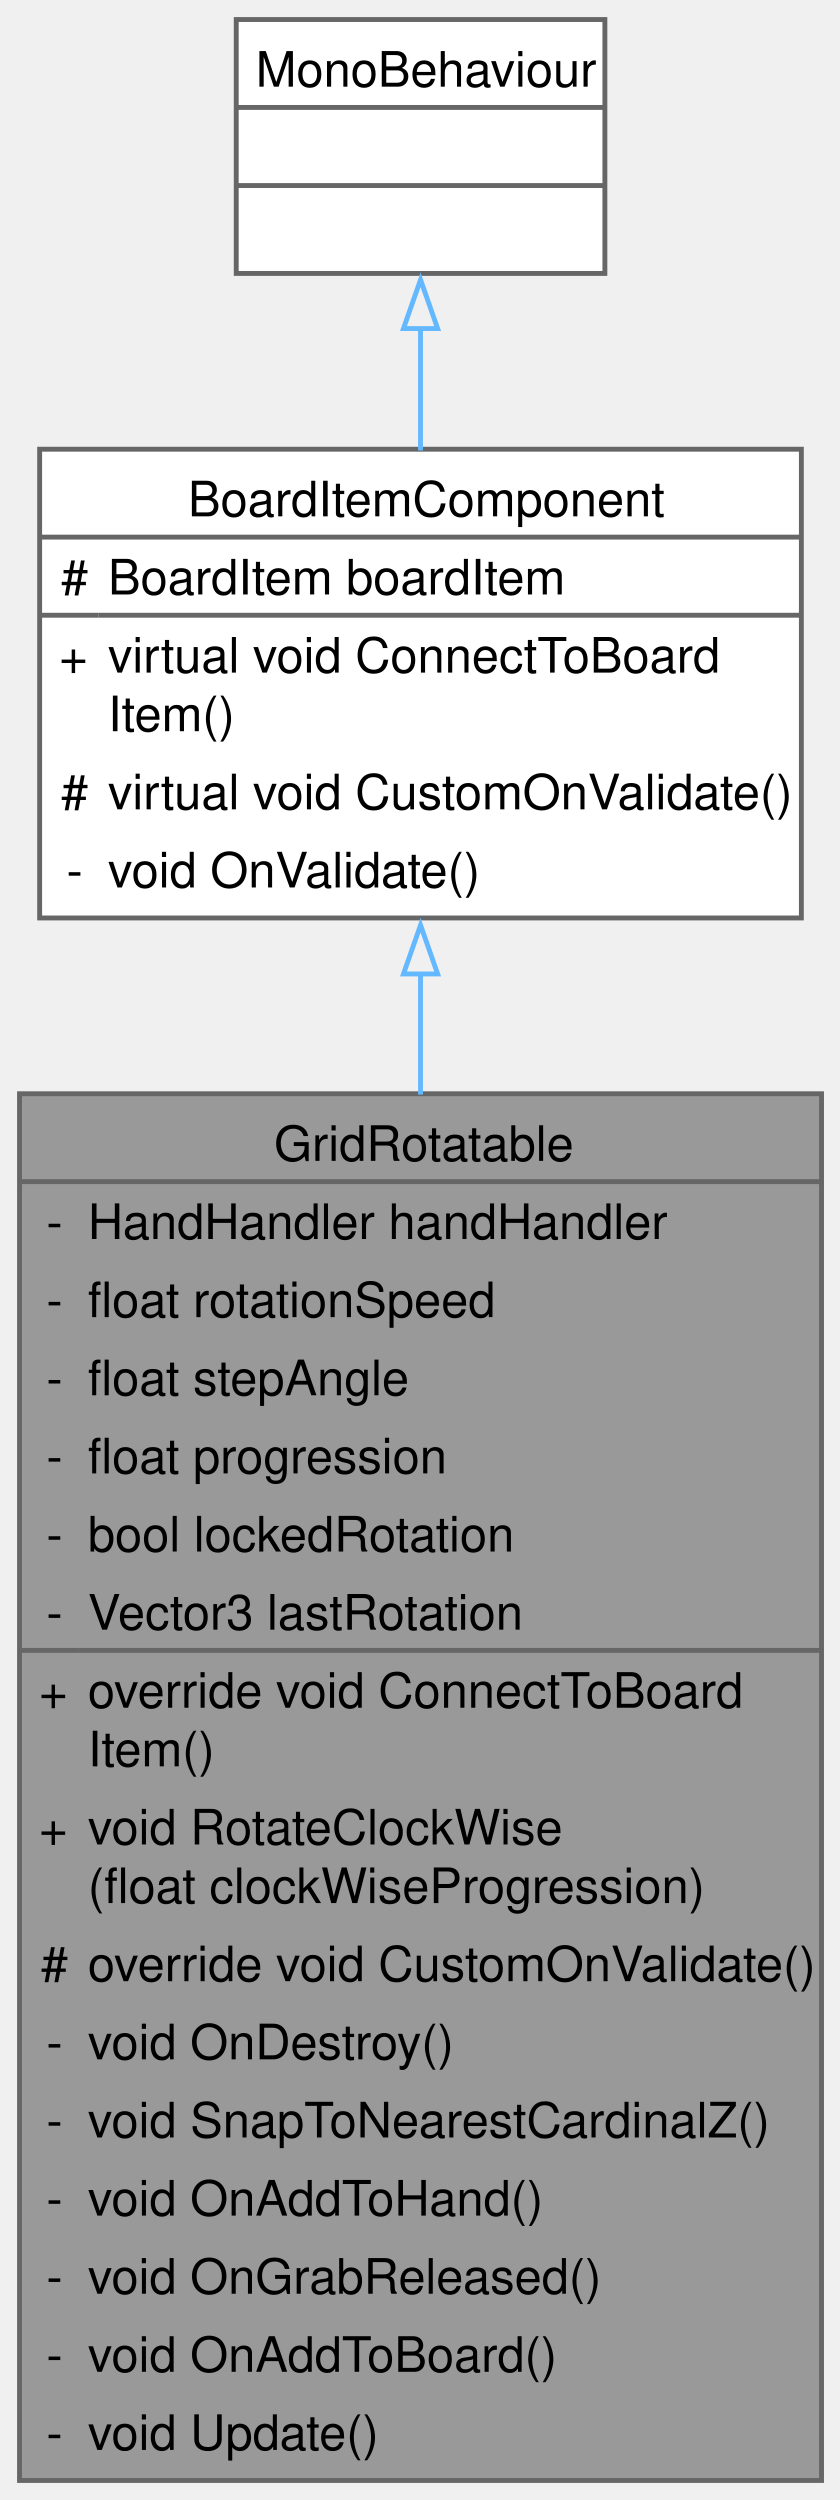
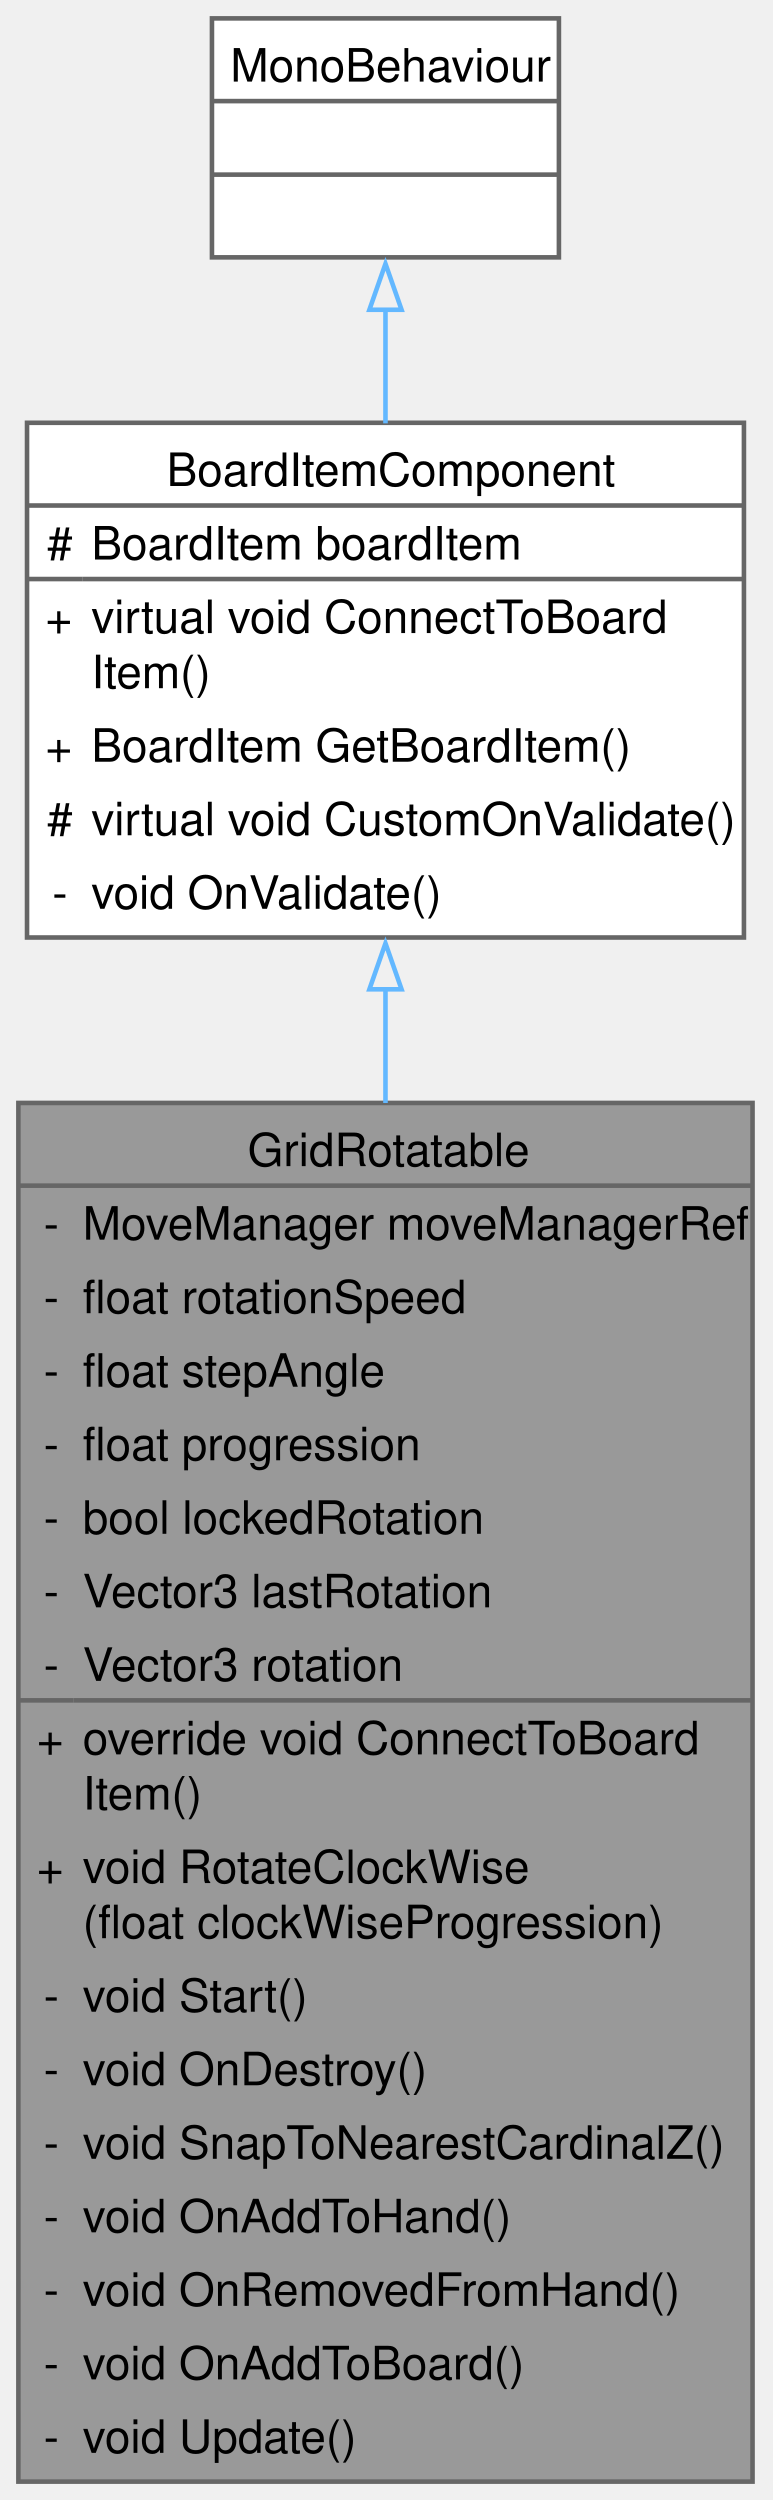
- <svg xmlns="http://www.w3.org/2000/svg" xmlns:xlink="http://www.w3.org/1999/xlink" width="172pt" height="512pt" viewBox="0.00 0.00 172.00 512.00">
-   <g id="graph0" class="graph" transform="scale(1 1) rotate(0) translate(4 508)">
+ <svg xmlns="http://www.w3.org/2000/svg" xmlns:xlink="http://www.w3.org/1999/xlink" width="168pt" height="544pt" viewBox="0.00 0.00 168.00 544.00">
+   <g id="graph0" class="graph" transform="scale(1 1) rotate(0) translate(4 540)">
    <g id="Node000001" class="node">
      <g id="a_Node000001">
        <a xlink:title="Handles board item rotation, uses a player move.">
-           <polygon fill="#999999" stroke="none" points="164.25,-284 0,-284 0,0 164.25,0 164.25,-284" />
-           <text xml:space="preserve" text-anchor="start" x="52.12" y="-270.25" font-family="Helvetica,sans-Serif" font-size="10.00">GridRotatable</text>
+           <polygon fill="#999999" stroke="none" points="159.75,-300 0,-300 0,0 159.75,0 159.75,-300" />
+           <text xml:space="preserve" text-anchor="start" x="49.88" y="-286.25" font-family="Helvetica,sans-Serif" font-size="10.00">GridRotatable</text>
+           <text xml:space="preserve" text-anchor="start" x="5.5" y="-270.25" font-family="Helvetica,sans-Serif" font-size="10.00">-</text>
+           <text xml:space="preserve" text-anchor="start" x="14" y="-270.25" font-family="Helvetica,sans-Serif" font-size="10.00">MoveManager moveManagerRef</text>
          <text xml:space="preserve" text-anchor="start" x="5.5" y="-254.25" font-family="Helvetica,sans-Serif" font-size="10.00">-</text>
-           <text xml:space="preserve" text-anchor="start" x="14" y="-254.25" font-family="Helvetica,sans-Serif" font-size="10.00">HandHandler handHandler</text>
+           <text xml:space="preserve" text-anchor="start" x="14" y="-254.25" font-family="Helvetica,sans-Serif" font-size="10.00">float rotationSpeed</text>
          <text xml:space="preserve" text-anchor="start" x="5.5" y="-238.25" font-family="Helvetica,sans-Serif" font-size="10.00">-</text>
-           <text xml:space="preserve" text-anchor="start" x="14" y="-238.25" font-family="Helvetica,sans-Serif" font-size="10.00">float rotationSpeed</text>
+           <text xml:space="preserve" text-anchor="start" x="14" y="-238.25" font-family="Helvetica,sans-Serif" font-size="10.00">float stepAngle</text>
          <text xml:space="preserve" text-anchor="start" x="5.5" y="-222.25" font-family="Helvetica,sans-Serif" font-size="10.00">-</text>
-           <text xml:space="preserve" text-anchor="start" x="14" y="-222.25" font-family="Helvetica,sans-Serif" font-size="10.00">float stepAngle</text>
+           <text xml:space="preserve" text-anchor="start" x="14" y="-222.25" font-family="Helvetica,sans-Serif" font-size="10.00">float progression</text>
          <text xml:space="preserve" text-anchor="start" x="5.5" y="-206.25" font-family="Helvetica,sans-Serif" font-size="10.00">-</text>
-           <text xml:space="preserve" text-anchor="start" x="14" y="-206.25" font-family="Helvetica,sans-Serif" font-size="10.00">float progression</text>
+           <text xml:space="preserve" text-anchor="start" x="14" y="-206.25" font-family="Helvetica,sans-Serif" font-size="10.00">bool lockedRotation</text>
          <text xml:space="preserve" text-anchor="start" x="5.5" y="-190.25" font-family="Helvetica,sans-Serif" font-size="10.00">-</text>
-           <text xml:space="preserve" text-anchor="start" x="14" y="-190.25" font-family="Helvetica,sans-Serif" font-size="10.00">bool lockedRotation</text>
+           <text xml:space="preserve" text-anchor="start" x="14" y="-190.25" font-family="Helvetica,sans-Serif" font-size="10.00">Vector3 lastRotation</text>
          <text xml:space="preserve" text-anchor="start" x="5.5" y="-174.25" font-family="Helvetica,sans-Serif" font-size="10.00">-</text>
-           <text xml:space="preserve" text-anchor="start" x="14" y="-174.25" font-family="Helvetica,sans-Serif" font-size="10.00">Vector3 lastRotation</text>
+           <text xml:space="preserve" text-anchor="start" x="14" y="-174.25" font-family="Helvetica,sans-Serif" font-size="10.00">Vector3 rotation</text>
          <text xml:space="preserve" text-anchor="start" x="4" y="-158.25" font-family="Helvetica,sans-Serif" font-size="10.00">+</text>
          <text xml:space="preserve" text-anchor="start" x="14" y="-158.25" font-family="Helvetica,sans-Serif" font-size="10.00">override void ConnectToBoard</text>
          <text xml:space="preserve" text-anchor="start" x="14" y="-146.25" font-family="Helvetica,sans-Serif" font-size="10.00">Item()</text>
          <text xml:space="preserve" text-anchor="start" x="4" y="-130.25" font-family="Helvetica,sans-Serif" font-size="10.00">+</text>
          <text xml:space="preserve" text-anchor="start" x="14" y="-130.25" font-family="Helvetica,sans-Serif" font-size="10.00">void RotateClockWise</text>
          <text xml:space="preserve" text-anchor="start" x="14" y="-118.25" font-family="Helvetica,sans-Serif" font-size="10.00">(float clockWiseProgression)</text>
-           <text xml:space="preserve" text-anchor="start" x="4.38" y="-102.25" font-family="Helvetica,sans-Serif" font-size="10.00">#</text>
-           <text xml:space="preserve" text-anchor="start" x="14" y="-102.25" font-family="Helvetica,sans-Serif" font-size="10.00">override void CustomOnValidate()</text>
+           <text xml:space="preserve" text-anchor="start" x="5.5" y="-102.25" font-family="Helvetica,sans-Serif" font-size="10.00">-</text>
+           <text xml:space="preserve" text-anchor="start" x="14" y="-102.25" font-family="Helvetica,sans-Serif" font-size="10.00">void Start()</text>
          <text xml:space="preserve" text-anchor="start" x="5.5" y="-86.25" font-family="Helvetica,sans-Serif" font-size="10.00">-</text>
          <text xml:space="preserve" text-anchor="start" x="14" y="-86.25" font-family="Helvetica,sans-Serif" font-size="10.00">void OnDestroy()</text>
          <text xml:space="preserve" text-anchor="start" x="5.5" y="-70.25" font-family="Helvetica,sans-Serif" font-size="10.00">-</text>
          <text xml:space="preserve" text-anchor="start" x="14" y="-70.25" font-family="Helvetica,sans-Serif" font-size="10.00">void SnapToNearestCardinalZ()</text>
          <text xml:space="preserve" text-anchor="start" x="5.5" y="-54.25" font-family="Helvetica,sans-Serif" font-size="10.00">-</text>
          <text xml:space="preserve" text-anchor="start" x="14" y="-54.25" font-family="Helvetica,sans-Serif" font-size="10.00">void OnAddToHand()</text>
          <text xml:space="preserve" text-anchor="start" x="5.5" y="-38.25" font-family="Helvetica,sans-Serif" font-size="10.00">-</text>
-           <text xml:space="preserve" text-anchor="start" x="14" y="-38.25" font-family="Helvetica,sans-Serif" font-size="10.00">void OnGrabReleased()</text>
+           <text xml:space="preserve" text-anchor="start" x="14" y="-38.25" font-family="Helvetica,sans-Serif" font-size="10.00">void OnRemovedFromHand()</text>
          <text xml:space="preserve" text-anchor="start" x="5.5" y="-22.25" font-family="Helvetica,sans-Serif" font-size="10.00">-</text>
          <text xml:space="preserve" text-anchor="start" x="14" y="-22.25" font-family="Helvetica,sans-Serif" font-size="10.00">void OnAddToBoard()</text>
          <text xml:space="preserve" text-anchor="start" x="5.5" y="-6.25" font-family="Helvetica,sans-Serif" font-size="10.00">-</text>
          <text xml:space="preserve" text-anchor="start" x="14" y="-6.25" font-family="Helvetica,sans-Serif" font-size="10.00">void Update()</text>
-           <polygon fill="#666666" stroke="#666666" points="0,-266 0,-266 164.25,-266 164.25,-266 0,-266" />
+           <polygon fill="#666666" stroke="#666666" points="0,-282 0,-282 159.75,-282 159.75,-282 0,-282" />
          <polygon fill="#666666" stroke="#666666" points="0,-170 0,-170 12,-170 12,-170 0,-170" />
-           <polygon fill="#666666" stroke="#666666" points="12,-170 12,-170 164.25,-170 164.25,-170 12,-170" />
-           <polygon fill="none" stroke="#666666" points="0,0 0,-284 164.25,-284 164.25,0 0,0" />
+           <polygon fill="#666666" stroke="#666666" points="12,-170 12,-170 159.75,-170 159.75,-170 12,-170" />
+           <polygon fill="none" stroke="#666666" points="0,0 0,-300 159.75,-300 159.75,0 0,0" />
        </a>
      </g>
    </g>
    <g id="Node000002" class="node">
      <g id="a_Node000002">
        <a xlink:href="$class_board_item_component.html" xlink:title="A component that's able to hook into the functions of a board item.">
-           <polygon fill="white" stroke="none" points="160.12,-416 4.12,-416 4.12,-320 160.12,-320 160.12,-416" />
-           <text xml:space="preserve" text-anchor="start" x="34.5" y="-402.25" font-family="Helvetica,sans-Serif" font-size="10.00">BoardItemComponent</text>
-           <text xml:space="preserve" text-anchor="start" x="8.5" y="-386.25" font-family="Helvetica,sans-Serif" font-size="10.00">#</text>
-           <text xml:space="preserve" text-anchor="start" x="18.12" y="-386.25" font-family="Helvetica,sans-Serif" font-size="10.00">BoardItem boardItem</text>
-           <text xml:space="preserve" text-anchor="start" x="8.12" y="-370.25" font-family="Helvetica,sans-Serif" font-size="10.00">+</text>
-           <text xml:space="preserve" text-anchor="start" x="18.12" y="-370.25" font-family="Helvetica,sans-Serif" font-size="10.00">virtual void ConnectToBoard</text>
-           <text xml:space="preserve" text-anchor="start" x="18.12" y="-358.25" font-family="Helvetica,sans-Serif" font-size="10.00">Item()</text>
-           <text xml:space="preserve" text-anchor="start" x="8.5" y="-342.25" font-family="Helvetica,sans-Serif" font-size="10.00">#</text>
-           <text xml:space="preserve" text-anchor="start" x="18.12" y="-342.25" font-family="Helvetica,sans-Serif" font-size="10.00">virtual void CustomOnValidate()</text>
-           <text xml:space="preserve" text-anchor="start" x="9.62" y="-326.25" font-family="Helvetica,sans-Serif" font-size="10.00">-</text>
-           <text xml:space="preserve" text-anchor="start" x="18.12" y="-326.25" font-family="Helvetica,sans-Serif" font-size="10.00">void OnValidate()</text>
-           <polygon fill="#666666" stroke="#666666" points="4.12,-398 4.12,-398 160.12,-398 160.12,-398 4.12,-398" />
-           <polygon fill="#666666" stroke="#666666" points="4.12,-382 4.12,-382 16.12,-382 16.12,-382 4.12,-382" />
-           <polygon fill="#666666" stroke="#666666" points="16.12,-382 16.12,-382 160.12,-382 160.12,-382 16.12,-382" />
-           <polygon fill="none" stroke="#666666" points="4.12,-320 4.12,-416 160.12,-416 160.12,-320 4.12,-320" />
+           <polygon fill="white" stroke="none" points="157.88,-448 1.88,-448 1.88,-336 157.88,-336 157.88,-448" />
+           <text xml:space="preserve" text-anchor="start" x="32.25" y="-434.25" font-family="Helvetica,sans-Serif" font-size="10.00">BoardItemComponent</text>
+           <text xml:space="preserve" text-anchor="start" x="6.25" y="-418.25" font-family="Helvetica,sans-Serif" font-size="10.00">#</text>
+           <text xml:space="preserve" text-anchor="start" x="15.88" y="-418.25" font-family="Helvetica,sans-Serif" font-size="10.00">BoardItem boardItem</text>
+           <text xml:space="preserve" text-anchor="start" x="5.88" y="-402.25" font-family="Helvetica,sans-Serif" font-size="10.00">+</text>
+           <text xml:space="preserve" text-anchor="start" x="15.88" y="-402.25" font-family="Helvetica,sans-Serif" font-size="10.00">virtual void ConnectToBoard</text>
+           <text xml:space="preserve" text-anchor="start" x="15.88" y="-390.25" font-family="Helvetica,sans-Serif" font-size="10.00">Item()</text>
+           <text xml:space="preserve" text-anchor="start" x="5.88" y="-374.25" font-family="Helvetica,sans-Serif" font-size="10.00">+</text>
+           <text xml:space="preserve" text-anchor="start" x="15.88" y="-374.25" font-family="Helvetica,sans-Serif" font-size="10.00">BoardItem GetBoardItem()</text>
+           <text xml:space="preserve" text-anchor="start" x="6.25" y="-358.25" font-family="Helvetica,sans-Serif" font-size="10.00">#</text>
+           <text xml:space="preserve" text-anchor="start" x="15.88" y="-358.25" font-family="Helvetica,sans-Serif" font-size="10.00">virtual void CustomOnValidate()</text>
+           <text xml:space="preserve" text-anchor="start" x="7.38" y="-342.25" font-family="Helvetica,sans-Serif" font-size="10.00">-</text>
+           <text xml:space="preserve" text-anchor="start" x="15.88" y="-342.25" font-family="Helvetica,sans-Serif" font-size="10.00">void OnValidate()</text>
+           <polygon fill="#666666" stroke="#666666" points="1.88,-430 1.88,-430 157.88,-430 157.88,-430 1.88,-430" />
+           <polygon fill="#666666" stroke="#666666" points="1.88,-414 1.88,-414 13.88,-414 13.88,-414 1.88,-414" />
+           <polygon fill="#666666" stroke="#666666" points="13.88,-414 13.88,-414 157.88,-414 157.88,-414 13.88,-414" />
+           <polygon fill="none" stroke="#666666" points="1.88,-336 1.88,-448 157.88,-448 157.88,-336 1.88,-336" />
        </a>
      </g>
    </g>
    <g id="edge3_Node000001_Node000002" class="edge">
      <g id="a_edge3_Node000001_Node000002">
        <a xlink:title=" ">
-           <path fill="none" stroke="#63b8ff" d="M82.12,-308.79C82.12,-300.86 82.12,-292.47 82.12,-283.82" />
-           <polygon fill="none" stroke="#63b8ff" points="78.63,-308.53 82.13,-318.53 85.63,-308.53 78.63,-308.53" />
+           <path fill="none" stroke="#63b8ff" d="M79.88,-324.88C79.88,-316.91 79.88,-308.55 79.88,-299.98" />
+           <polygon fill="none" stroke="#63b8ff" points="76.38,-324.73 79.88,-334.73 83.38,-324.73 76.38,-324.73" />
        </a>
      </g>
    </g>
    <g id="Node000003" class="node">
      <g id="a_Node000003">
        <a xlink:href="$class_mono_behaviour.html" xlink:title=" ">
-           <polygon fill="white" stroke="none" points="119.88,-504 44.38,-504 44.38,-452 119.88,-452 119.88,-504" />
-           <text xml:space="preserve" text-anchor="start" x="48.38" y="-490.25" font-family="Helvetica,sans-Serif" font-size="10.00">MonoBehaviour</text>
-           <text xml:space="preserve" text-anchor="start" x="80.62" y="-474.25" font-family="Helvetica,sans-Serif" font-size="10.00"> </text>
-           <text xml:space="preserve" text-anchor="start" x="80.62" y="-458.25" font-family="Helvetica,sans-Serif" font-size="10.00"> </text>
-           <polygon fill="#666666" stroke="#666666" points="44.38,-486 44.38,-486 119.88,-486 119.88,-486 44.38,-486" />
-           <polygon fill="#666666" stroke="#666666" points="44.38,-470 44.38,-470 119.88,-470 119.88,-470 44.38,-470" />
-           <polygon fill="none" stroke="#666666" points="44.38,-452 44.38,-504 119.88,-504 119.88,-452 44.38,-452" />
+           <polygon fill="white" stroke="none" points="117.62,-536 42.12,-536 42.12,-484 117.62,-484 117.62,-536" />
+           <text xml:space="preserve" text-anchor="start" x="46.12" y="-522.25" font-family="Helvetica,sans-Serif" font-size="10.00">MonoBehaviour</text>
+           <text xml:space="preserve" text-anchor="start" x="78.38" y="-506.25" font-family="Helvetica,sans-Serif" font-size="10.00"> </text>
+           <text xml:space="preserve" text-anchor="start" x="78.38" y="-490.25" font-family="Helvetica,sans-Serif" font-size="10.00"> </text>
+           <polygon fill="#666666" stroke="#666666" points="42.12,-518 42.12,-518 117.62,-518 117.62,-518 42.12,-518" />
+           <polygon fill="#666666" stroke="#666666" points="42.12,-502 42.12,-502 117.62,-502 117.62,-502 42.12,-502" />
+           <polygon fill="none" stroke="#666666" points="42.12,-484 42.12,-536 117.62,-536 117.62,-484 42.12,-484" />
        </a>
      </g>
    </g>
    <g id="edge4_Node000002_Node000003" class="edge">
      <g id="a_edge4_Node000002_Node000003">
        <a xlink:title=" ">
-           <path fill="none" stroke="#63b8ff" d="M82.12,-440.93C82.12,-432.86 82.12,-424.19 82.12,-415.75" />
-           <polygon fill="none" stroke="#63b8ff" points="78.63,-440.71 82.13,-450.71 85.63,-440.71 78.63,-440.71" />
+           <path fill="none" stroke="#63b8ff" d="M79.88,-472.71C79.88,-464.82 79.88,-456.31 79.88,-447.88" />
+           <polygon fill="none" stroke="#63b8ff" points="76.38,-472.6 79.88,-482.6 83.38,-472.6 76.38,-472.6" />
        </a>
      </g>
    </g>
  </g>
</svg>
